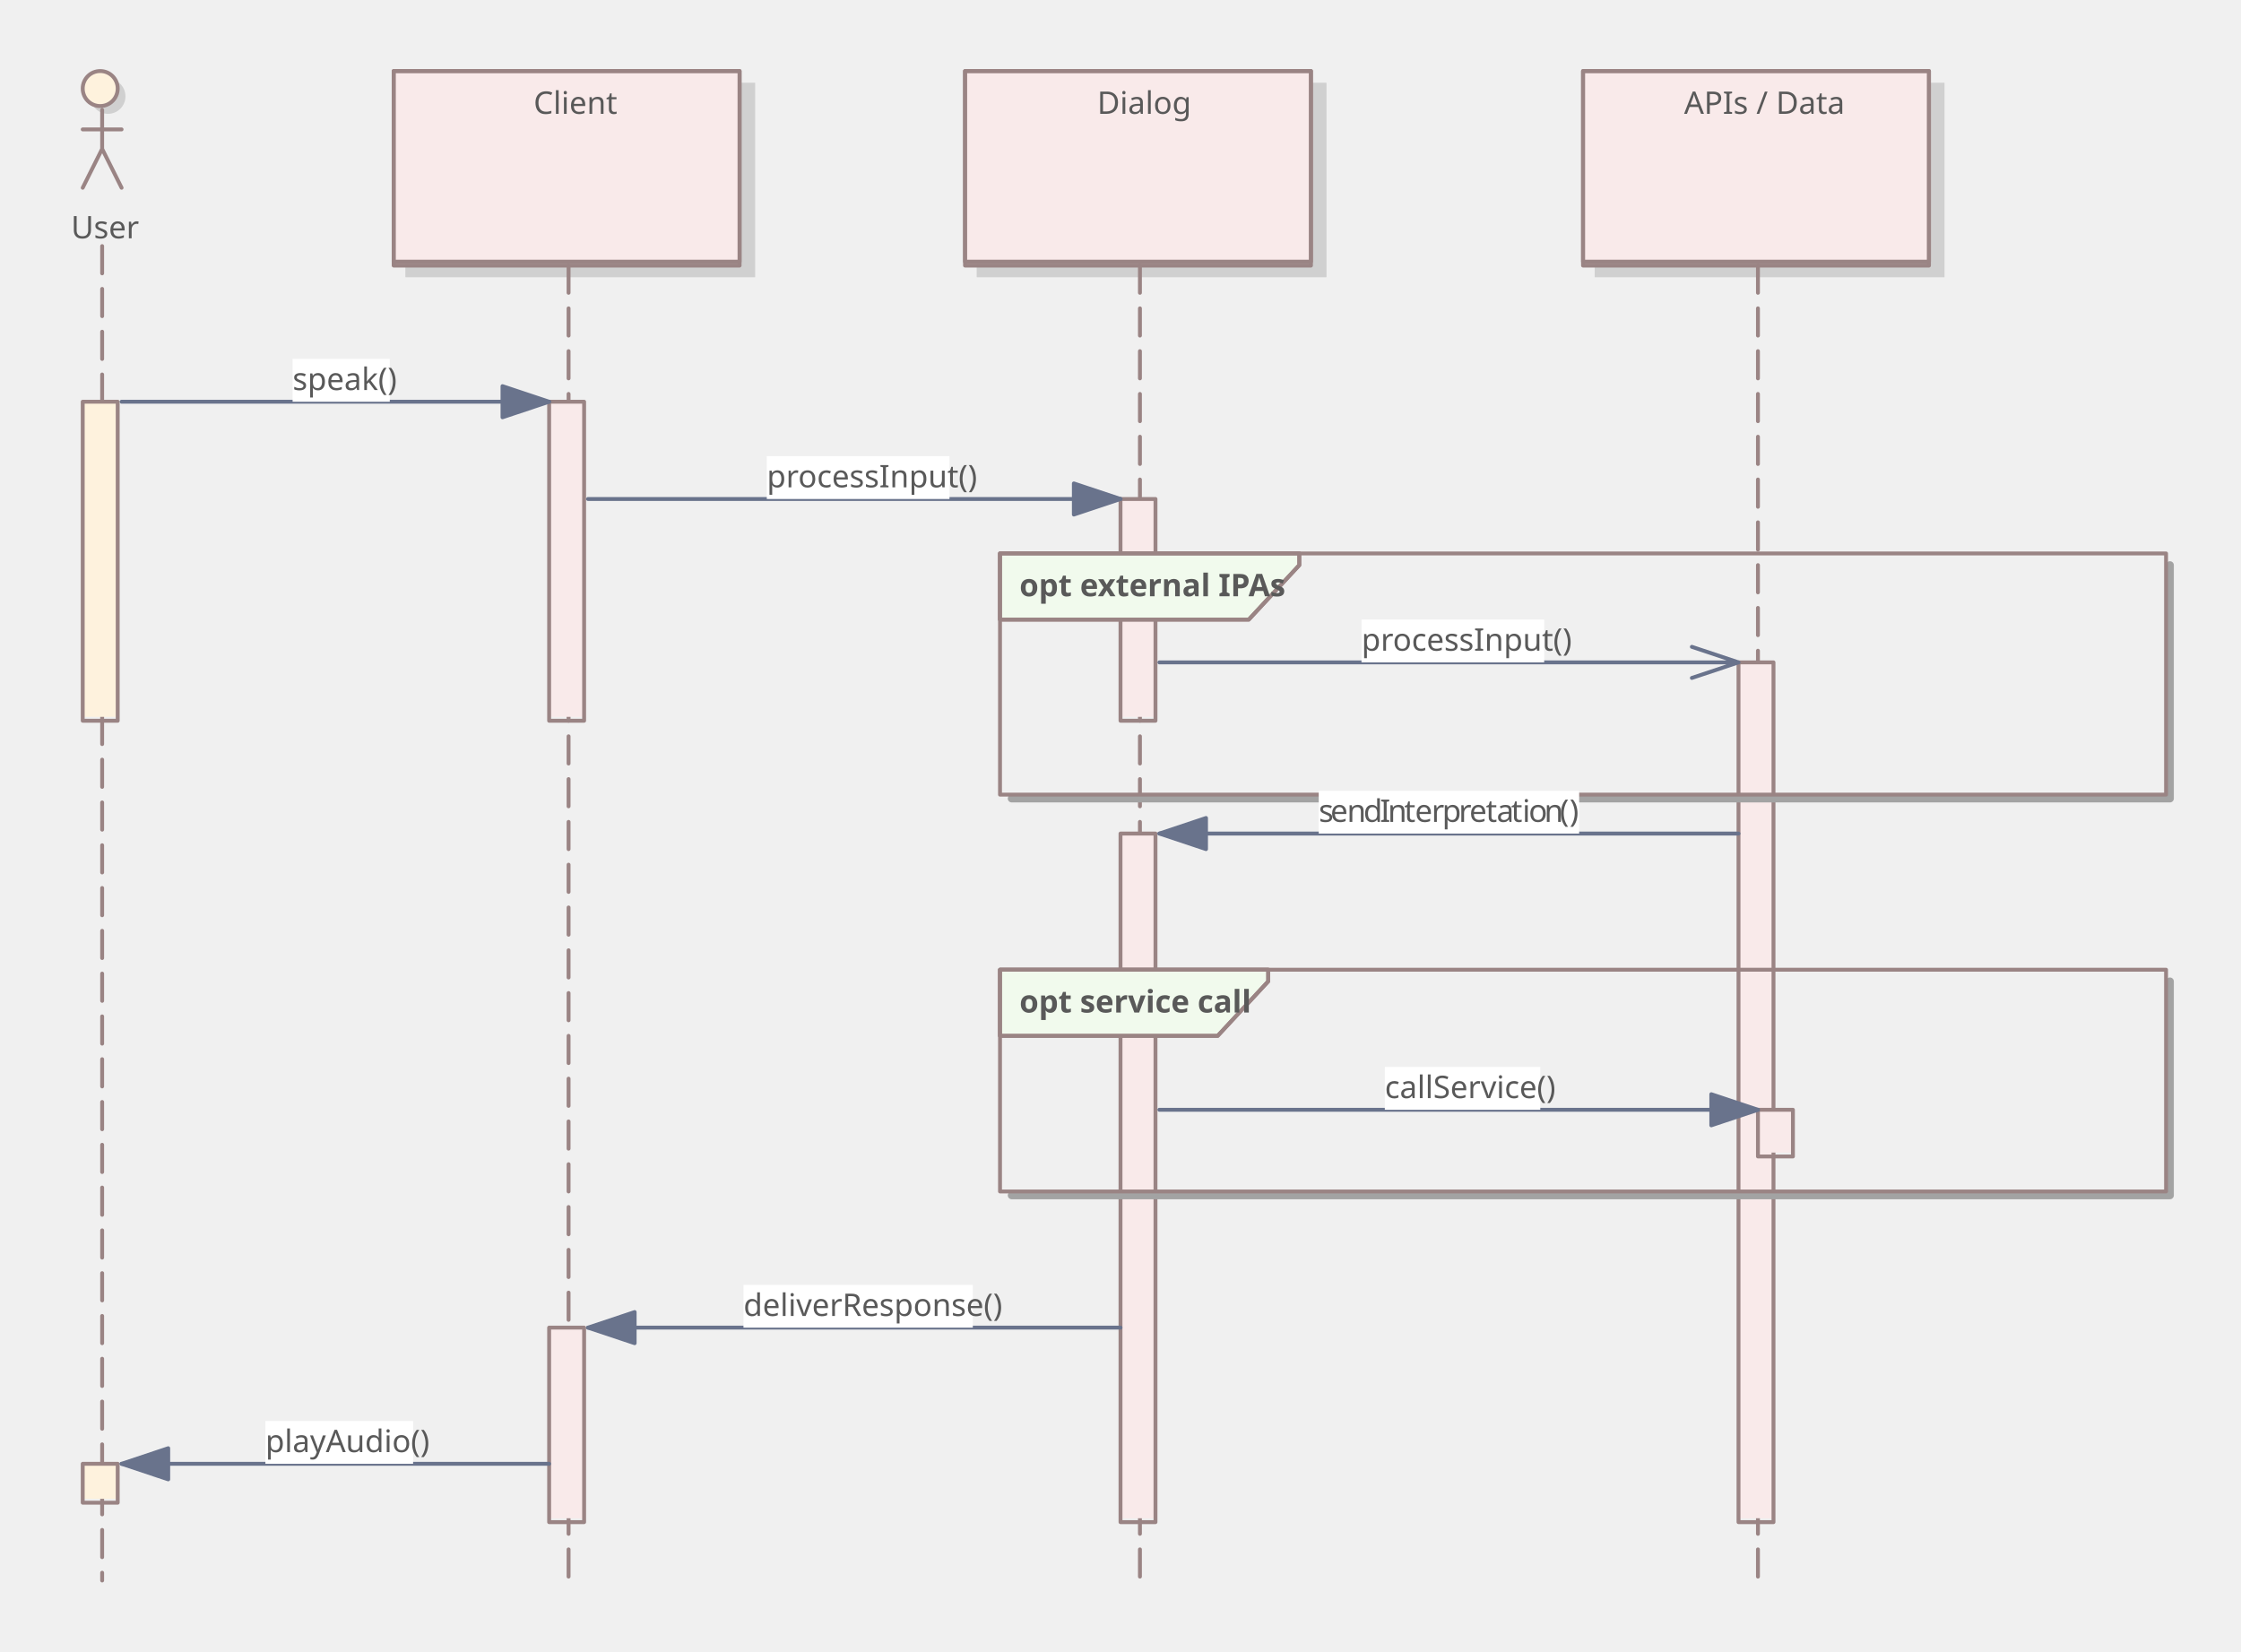
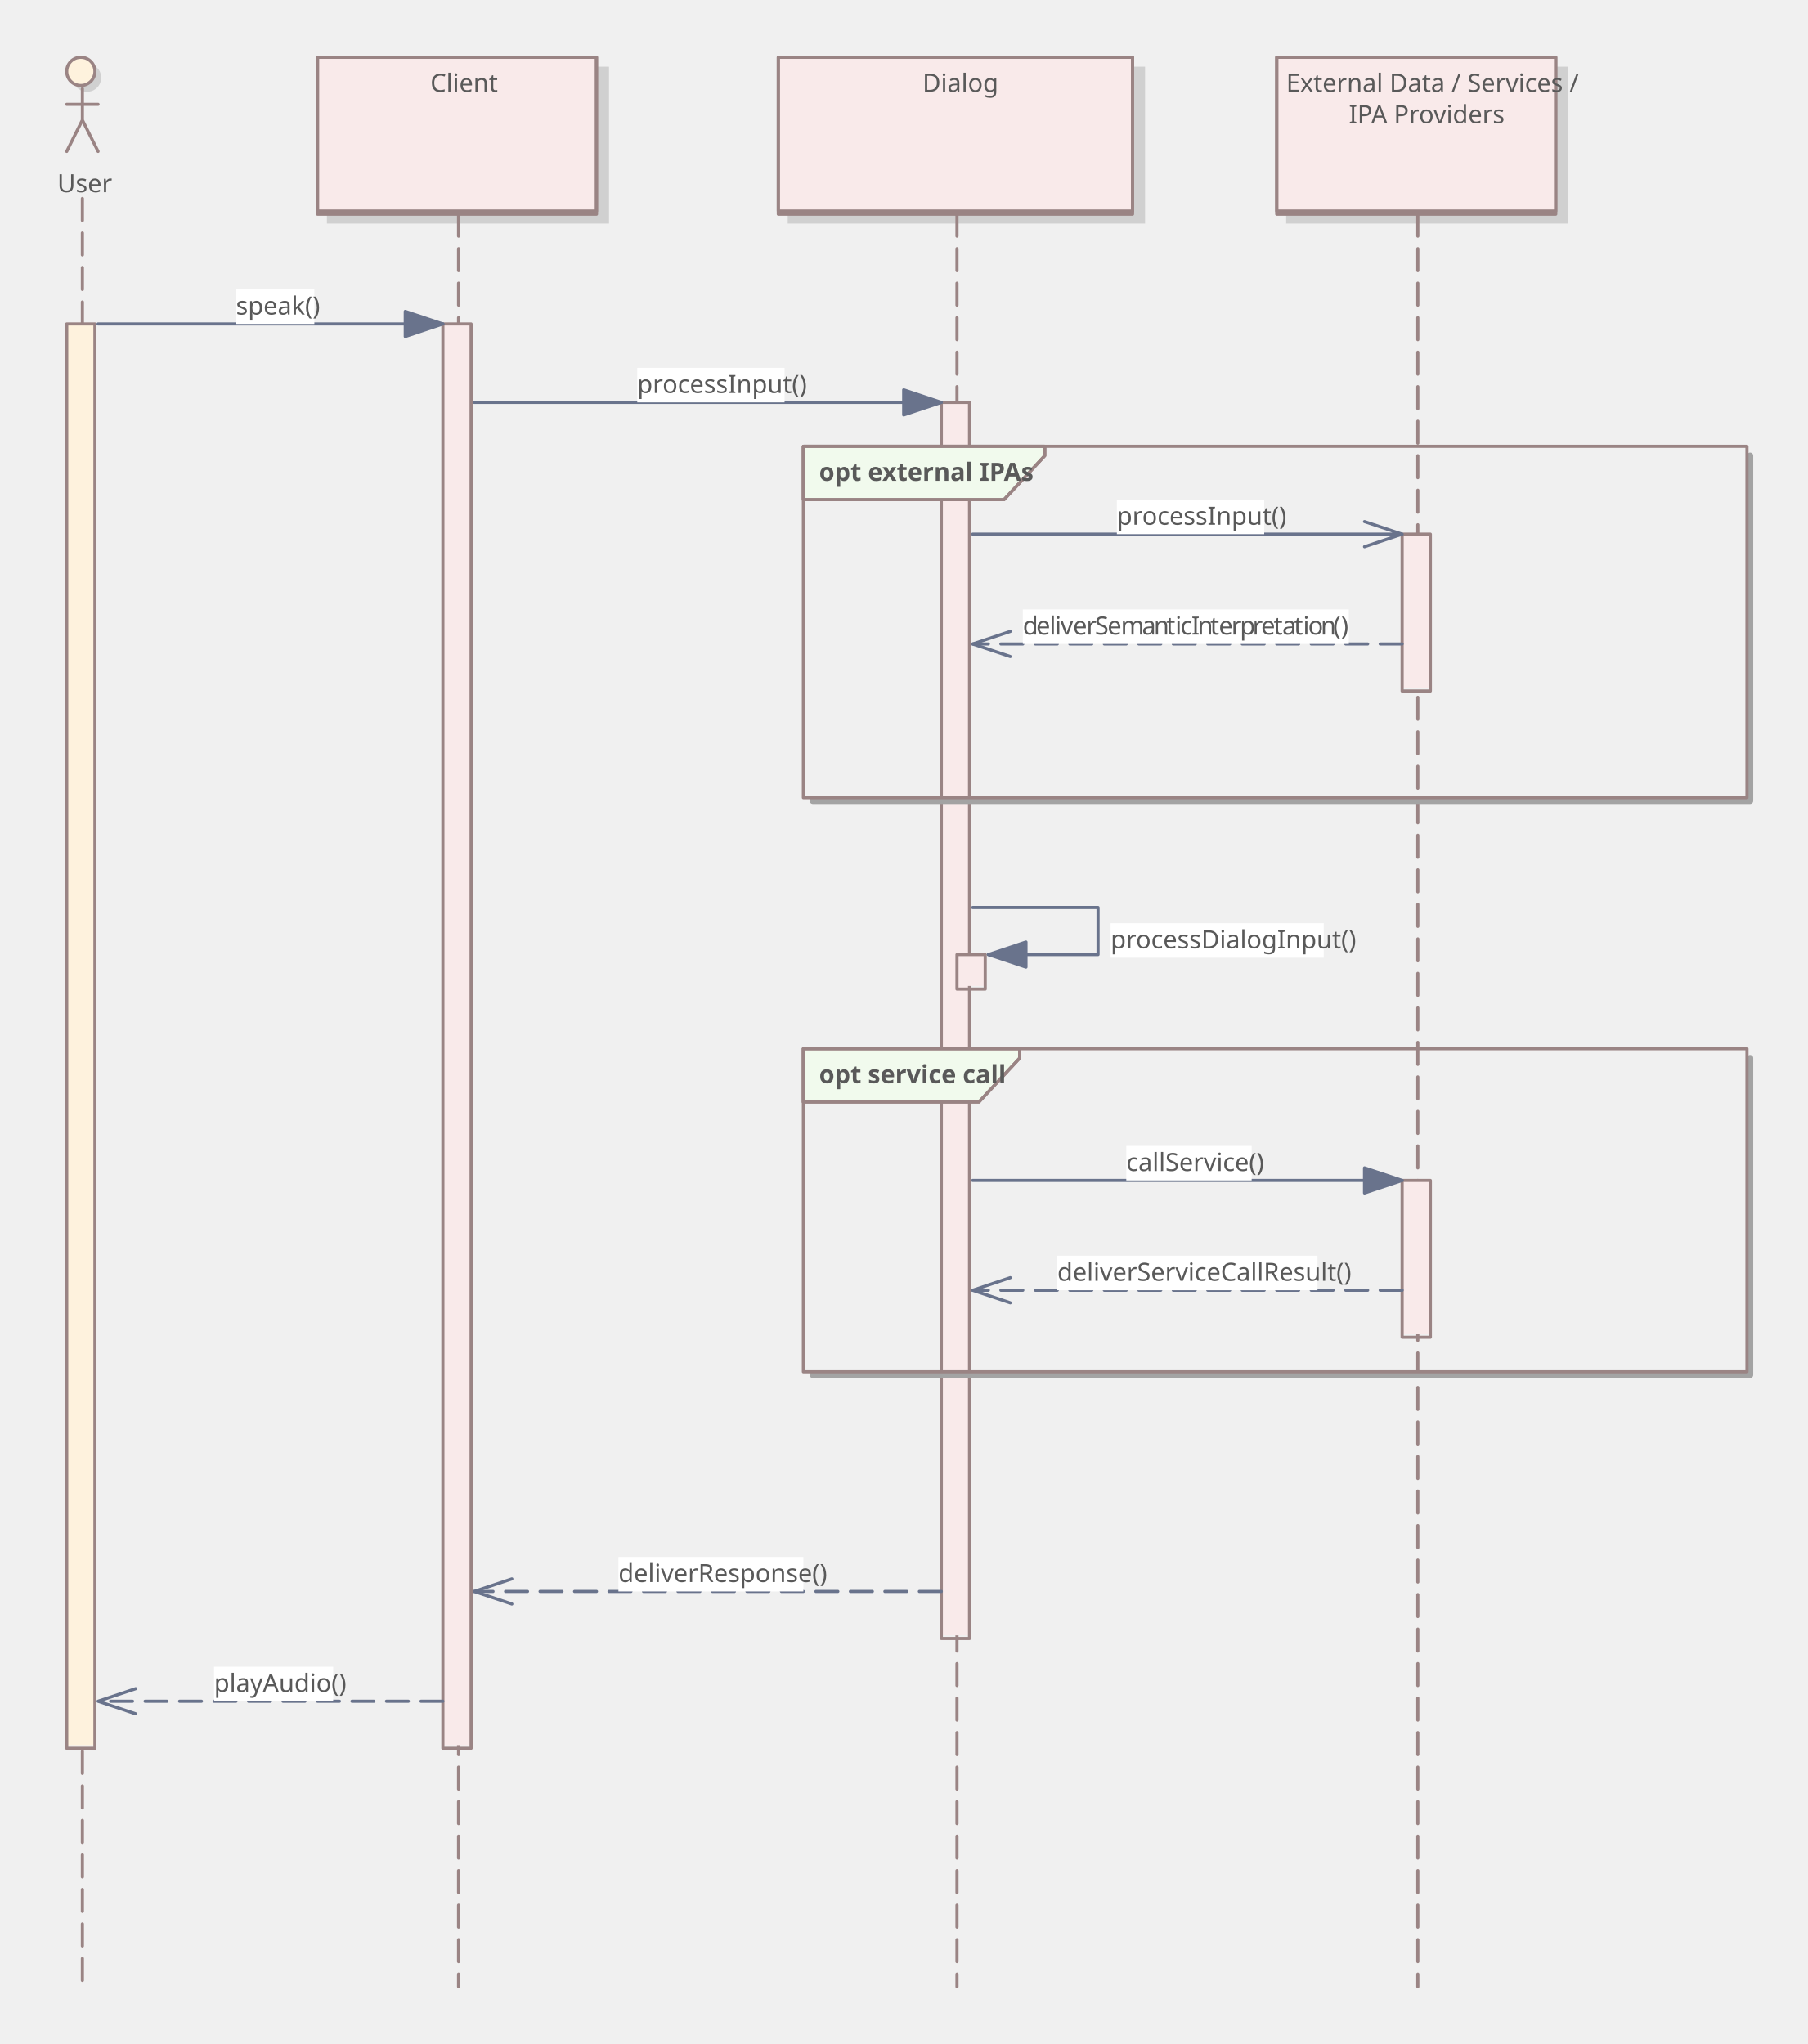
- <svg xmlns="http://www.w3.org/2000/svg" version="1.1" preserveAspectRatio="xMidYMid" xml:space="preserve" width="252.315pt" height="185.957pt" viewBox="21.758 13.352 252.315 185.957">
+ <svg xmlns="http://www.w3.org/2000/svg" version="1.1" preserveAspectRatio="xMidYMid" xml:space="preserve" width="252.315pt" height="285.39pt" viewBox="21.758 13.352 252.315 285.39">
  <g transform="matrix(1 0 0 -1 0 790)">
    <g stroke="#000000" fill="none" fill-rule="evenodd" stroke-width="1" stroke-linecap="round" stroke-linejoin="round" stroke-miterlimit="3" letter-spacing="normal" font-weight="normal" font-style="normal" baseline-shift="0">
      <g transform="matrix(0.6 0 0 0.6 0 790.55)">
        <g transform="matrix(0.729368 0 0 -0.730054 0 0)" font-family="CalibriUnicode" font-size="8">
          <path fill="#D0D0D0" stroke="none" d="M73 56.5C73 54.01 75.01 52 77.5 52C79.99 52 82 54.01 82 56.5C82 58.99 79.99 61 77.5 61C75.01 61 73 58.99 73 56.5" />
          <path stroke="none" fill="#FEF2DD" d="M71 54.5C71 52.01 73.01 50 75.5 50C77.99 50 80 52.01 80 54.5C80 56.99 77.99 59 75.5 59C73.01 59 71 56.99 71 54.5" />
          <path stroke="#9A8484" d="M71 54.5C71 52.01 73.01 50 75.5 50C77.99 50 80 52.01 80 54.5C80 56.99 77.99 59 75.5 59C73.01 59 71 56.99 71 54.5M76 60V70M71 65H81M71 80L76 70m5 10L76 70" />
          <text transform="matrix(1 0 0 1 68 85)" fill="#595959" stroke="none">
            <tspan dx="0 " x="0" y="8">User</tspan>
          </text>
-           <path stroke="#9A8484" stroke-dasharray="7,4" d="M76 95L76 438" />
-           <rect stroke="none" fill="#FEF2DD" x="71" y="135" width="9" height="81" />
-           <rect stroke="#9A8484" x="71" y="135" width="9" height="82" />
-           <rect stroke="none" fill="#FEF2DD" x="71" y="408" width="9" height="9" />
-           <rect stroke="#9A8484" x="71" y="408" width="9" height="10" />
+           <path stroke="#9A8484" stroke-dasharray="7,4" d="M76 95L76 663" />
+           <rect stroke="none" fill="#FEF2DD" x="71" y="135" width="9" height="453" />
+           <rect stroke="#9A8484" x="71" y="135" width="9" height="454" />
          <rect fill="#D0D0D0" stroke="none" x="154" y="53" width="90" height="50" />
          <rect stroke="none" fill="#F9EAEA" x="151" y="50" width="89" height="49" />
          <rect stroke="#9A8484" x="151" y="50" width="89" height="50" />
          <rect stroke="#9A8484" x="151" y="50" width="89" height="49" />
          <text transform="matrix(1 0 0 1 187 53)" fill="#595959" stroke="none">
            <tspan dx="0 " x="0" y="8">Client</tspan>
          </text>
-           <path stroke="#9A8484" stroke-dasharray="7,4" d="M196 100L196 437" />
-           <rect stroke="none" fill="#F9EAEA" x="191" y="135" width="9" height="81" />
-           <rect stroke="#9A8484" x="191" y="135" width="9" height="82" />
-           <rect stroke="none" fill="#F9EAEA" x="191" y="373" width="9" height="49" />
-           <rect stroke="#9A8484" x="191" y="373" width="9" height="50" />
-           <rect fill="#D0D0D0" stroke="none" x="301" y="53" width="90" height="50" />
-           <rect stroke="none" fill="#F9EAEA" x="298" y="50" width="89" height="49" />
-           <rect stroke="#9A8484" x="298" y="50" width="89" height="50" />
-           <rect stroke="#9A8484" x="298" y="50" width="89" height="49" />
-           <text transform="matrix(1 0 0 1 332 53)" fill="#595959" stroke="none">
+           <path stroke="#9A8484" stroke-dasharray="7,4" d="M196 100L196 665" />
+           <rect stroke="none" fill="#F9EAEA" x="191" y="135" width="9" height="453" />
+           <rect stroke="#9A8484" x="191" y="135" width="9" height="454" />
+           <rect fill="#D0D0D0" stroke="none" x="301" y="53" width="114" height="50" />
+           <rect stroke="none" fill="#F9EAEA" x="298" y="50" width="113" height="49" />
+           <rect stroke="#9A8484" x="298" y="50" width="113" height="50" />
+           <rect stroke="#9A8484" x="298" y="50" width="113" height="49" />
+           <text transform="matrix(1 0 0 1 344 53)" fill="#595959" stroke="none">
            <tspan dx="0 " x="0" y="8">Dialog</tspan>
          </text>
-           <path stroke="#9A8484" stroke-dasharray="7,4" d="M343 100L343 437" />
-           <rect stroke="none" fill="#F9EAEA" x="338" y="160" width="9" height="56" />
-           <rect stroke="#9A8484" x="338" y="160" width="9" height="57" />
-           <rect stroke="none" fill="#F9EAEA" x="338" y="246" width="9" height="176" />
-           <rect stroke="#9A8484" x="338" y="246" width="9" height="177" />
+           <path stroke="#9A8484" stroke-dasharray="7,4" d="M355 100L355 665" />
+           <rect stroke="none" fill="#F9EAEA" x="350" y="160" width="9" height="393" />
+           <rect stroke="#9A8484" x="350" y="160" width="9" height="394" />
+           <rect stroke="none" fill="#F9EAEA" x="355" y="336" width="9" height="10" />
+           <rect stroke="#9A8484" x="355" y="336" width="9" height="11" />
          <rect fill="#D0D0D0" stroke="none" x="460" y="53" width="90" height="50" />
          <rect stroke="none" fill="#F9EAEA" x="457" y="50" width="89" height="49" />
          <rect stroke="#9A8484" x="457" y="50" width="89" height="50" />
          <rect stroke="#9A8484" x="457" y="50" width="89" height="49" />
-           <text transform="matrix(1 0 0 1 483 53)" fill="#595959" stroke="none">
-             <tspan dx="0 " x="0" y="8">APIs / Data</tspan>
+           <text transform="matrix(1 0 0 1 460 53)" fill="#595959" stroke="none">
+             <tspan dx="0 " x="0" y="8">External Data / Services /</tspan>
          </text>
-           <path stroke="#9A8484" stroke-dasharray="7,4" d="M502 100L502 437" />
-           <rect stroke="none" fill="#F9EAEA" x="497" y="202" width="9" height="220" />
-           <rect stroke="#9A8484" x="497" y="202" width="9" height="221" />
-           <rect stroke="none" fill="#F9EAEA" x="502" y="317" width="9" height="11" />
-           <rect stroke="#9A8484" x="502" y="317" width="9" height="12" />
-           <path stroke="#A3A3A3" stroke-width="2" d="M310 339H608m0 0V284" />
-           <path stroke="#9A8484" d="M307 281v57m0 0H607m0 0V281m0 0H307" />
-           <path stroke="#9A8484" fill="#F1FAED" d="M307 281v17h56l13 -14v-3H307" />
-           <path stroke="#9A8484" d="M307 281v17h56l13 -14v-3H307 Z" />
-           <text transform="matrix(1 0 0 1 312 284)" fill="#595959" font-weight="bold" stroke="none">
+           <text transform="matrix(1 0 0 1 480 63)" fill="#595959" stroke="none">
+             <tspan dx="0 " x="0" y="8">IPA Providers</tspan>
+           </text>
+           <path stroke="#9A8484" stroke-dasharray="7,4" d="M502 100L502 665" />
+           <rect stroke="none" fill="#F9EAEA" x="497" y="202" width="9" height="49" />
+           <rect stroke="#9A8484" x="497" y="202" width="9" height="50" />
+           <rect stroke="none" fill="#F9EAEA" x="497" y="408" width="9" height="49" />
+           <rect stroke="#9A8484" x="497" y="408" width="9" height="50" />
+           <path stroke="#A3A3A3" stroke-width="2" d="M309 470H608m0 0V369" />
+           <path stroke="#9A8484" d="M306 366V469m0 0H607m0 0V366m0 0H306" />
+           <path stroke="#9A8484" fill="#F1FAED" d="M306 366v17h56l13 -14v-3H306" />
+           <path stroke="#9A8484" d="M306 366v17h56l13 -14v-3H306 Z" />
+           <text transform="matrix(1 0 0 1 311 369)" fill="#595959" font-weight="bold" stroke="none">
            <tspan dx="0 " x="0" y="8">opt service call</tspan>
          </text>
-           <path stroke="#A3A3A3" stroke-width="2" d="M310 237H608m0 0V177" />
-           <path stroke="#9A8484" d="M307 174v62m0 0H607m0 0V174m0 0H307" />
-           <path stroke="#9A8484" fill="#F1FAED" d="M307 174v17h64l13 -14v-3H307" />
-           <path stroke="#9A8484" d="M307 174v17h64l13 -14v-3H307 Z" />
-           <text transform="matrix(1 0 0 1 312 177)" fill="#595959" font-weight="bold" stroke="none">
+           <path stroke="#A3A3A3" stroke-width="2" d="M309 287H608m0 0V177" />
+           <path stroke="#9A8484" d="M306 174V286m0 0H607m0 0V174m0 0H306" />
+           <path stroke="#9A8484" fill="#F1FAED" d="M306 174v17h64l13 -14v-3H306" />
+           <path stroke="#9A8484" d="M306 174v17h64l13 -14v-3H306 Z" />
+           <text transform="matrix(1 0 0 1 311 177)" fill="#595959" font-weight="bold" stroke="none">
            <tspan dx="0 " x="0" y="8">opt external IPAs</tspan>
          </text>
          <path stroke="#69738C" d="M81 135H191" />
          <path stroke="#69738C" fill="#69738C" d="M179 131v4v4l12 -4l-12 -4" />
-           <path stroke="#69738C" d="M201 160H338" />
-           <path stroke="#69738C" fill="#69738C" d="M326 156v4v4l12 -4l-12 -4" />
-           <path stroke="#69738C" d="M348 202H497m0 0l-12 -4m12 4l-12 4" />
-           <path stroke="#69738C" d="M497 246H348" />
-           <path stroke="#69738C" fill="#69738C" d="M360 242v4v4l-12 -4l12 -4" />
-           <path stroke="#69738C" d="M348 317H502" />
-           <path stroke="#69738C" fill="#69738C" d="M490 313v4v4l12 -4l-12 -4" />
-           <path stroke="#69738C" d="M338 373H201" />
-           <path stroke="#69738C" fill="#69738C" d="M213 369v4v4l-12 -4l12 -4" />
-           <path stroke="#69738C" d="M191 408H81" />
-           <path stroke="#69738C" fill="#69738C" d="M93 404v4v4L81 408l12 -4" />
-           <g transform="matrix(1 0 0 -1 247 149)">
-             <rect fill="#FFFFFF" stroke="none" x="0" width="47" y="-11" height="11" />
-           </g>
-           <text transform="matrix(1 0 0 1 247 149)" fill="#595959" stroke="none">
-             <tspan dx="0 " x="0" y="8">processInput()</tspan>
-           </text>
+           <path stroke="#69738C" d="M201 160H350" />
+           <path stroke="#69738C" fill="#69738C" d="M338 156v4v4l12 -4l-12 -4" />
+           <path stroke="#69738C" d="M360 202H497m0 0l-12 -4m12 4l-12 4" />
+           <path stroke="#69738C" stroke-dasharray="7,4" d="M497 237L360 237" />
+           <path stroke="#69738C" d="M360 237l12 -4m-12 4l12 4" />
+           <path stroke="#69738C" d="M360 321h40m0 0v15m0 0H365" />
+           <path stroke="#69738C" fill="#69738C" d="M377 332v4v4l-12 -4l12 -4" />
+           <path stroke="#69738C" d="M360 408H497" />
+           <path stroke="#69738C" fill="#69738C" d="M485 404v4v4l12 -4l-12 -4" />
+           <path stroke="#69738C" stroke-dasharray="7,4" d="M497 443L360 443" />
+           <path stroke="#69738C" d="M360 443l12 -4m-12 4l12 4" />
+           <path stroke="#69738C" stroke-dasharray="7,4" d="M350 539L201 539" />
+           <path stroke="#69738C" d="M201 539l12 -4m-12 4l12 4" />
+           <path stroke="#69738C" stroke-dasharray="7,4" d="M191 574L85 574" />
+           <path stroke="#69738C" d="M81 574l12 -4m-12 4l12 4" />
          <g transform="matrix(1 0 0 -1 125 124)">
            <rect fill="#FFFFFF" stroke="none" x="0" width="25" y="-11" height="11" />
          </g>
          <text transform="matrix(1 0 0 1 125 124)" fill="#595959" stroke="none">
            <tspan dx="0 " x="0" y="8">speak()</tspan>
          </text>
-           <g transform="matrix(1 0 0 -1 400 191)">
+           <g transform="matrix(1 0 0 -1 376 226)">
+             <rect fill="#FFFFFF" stroke="none" x="0" width="104" y="-11" height="11" />
+           </g>
+           <text transform="matrix(1 0 0 1 376 226)" fill="#595959" stroke="none">
+             <tspan dx="0 " x="0" y="8">d</tspan>
+             <tspan dx="0 " x="4.25" y="8">e</tspan>
+             <tspan dx="0 " x="8.5" y="8">l</tspan>
+             <tspan dx="0 " x="10.25" y="8">i</tspan>
+             <tspan dx="0 " x="12" y="8">v</tspan>
+             <tspan dx="0 " x="16" y="8">e</tspan>
+             <tspan dx="0 " x="20.25" y="8">r</tspan>
+             <tspan dx="0 " x="23" y="8">S</tspan>
+             <tspan dx="0 " x="27" y="8">e</tspan>
+             <tspan dx="0 " x="31.25" y="8">m</tspan>
+             <tspan dx="0 " x="38" y="8">a</tspan>
+             <tspan dx="0 " x="41.75" y="8">n</tspan>
+             <tspan dx="0 0 " x="45.75" y="8">ti</tspan>
+             <tspan dx="0 " x="50.25" y="8">c</tspan>
+             <tspan dx="0 " x="53.75" y="8">I</tspan>
+             <tspan dx="0 " x="55.75" y="8">n</tspan>
+             <tspan dx="0 " x="59.75" y="8">t</tspan>
+             <tspan dx="0 " x="62.5" y="8">e</tspan>
+             <tspan dx="0 " x="66.5" y="8">r</tspan>
+             <tspan dx="0 " x="69.25" y="8">p</tspan>
+             <tspan dx="0 " x="73.25" y="8">r</tspan>
+             <tspan dx="0 " x="76" y="8">e</tspan>
+             <tspan dx="0 " x="80" y="8">t</tspan>
+             <tspan dx="0 " x="82.75" y="8">a</tspan>
+             <tspan dx="0 0 " x="86.5" y="8">ti</tspan>
+             <tspan dx="0 " x="91" y="8">o</tspan>
+             <tspan dx="0 " x="95" y="8">n</tspan>
+             <tspan dx="0 " x="99" y="8">(</tspan>
+             <tspan dx="0 " x="101.5" y="8">)</tspan>
+           </text>
+           <g transform="matrix(1 0 0 -1 118 563)">
+             <rect fill="#FFFFFF" stroke="none" x="0" width="38" y="-11" height="11" />
+           </g>
+           <text transform="matrix(1 0 0 1 118 563)" fill="#595959" stroke="none">
+             <tspan dx="0 " x="0" y="8">playAudio()</tspan>
+           </text>
+           <g transform="matrix(1 0 0 -1 253 149)">
            <rect fill="#FFFFFF" stroke="none" x="0" width="47" y="-11" height="11" />
          </g>
-           <text transform="matrix(1 0 0 1 400 191)" fill="#595959" stroke="none">
+           <text transform="matrix(1 0 0 1 253 149)" fill="#595959" stroke="none">
            <tspan dx="0 " x="0" y="8">processInput()</tspan>
          </text>
-           <g transform="matrix(1 0 0 -1 118 397)">
-             <rect fill="#FFFFFF" stroke="none" x="0" width="38" y="-11" height="11" />
-           </g>
-           <text transform="matrix(1 0 0 1 118 397)" fill="#595959" stroke="none">
-             <tspan dx="0 " x="0" y="8">playAudio()</tspan>
-           </text>
-           <g transform="matrix(1 0 0 -1 389 235)">
-             <rect fill="#FFFFFF" stroke="none" x="0" width="67" y="-11" height="11" />
-           </g>
-           <text transform="matrix(1 0 0 1 389 235)" fill="#595959" stroke="none">
-             <tspan dx="0 " x="0" y="8">s</tspan>
-             <tspan dx="0 " x="3" y="8">e</tspan>
-             <tspan dx="0 " x="7.25" y="8">n</tspan>
-             <tspan dx="0 " x="11.5" y="8">d</tspan>
-             <tspan dx="0 " x="15.75" y="8">I</tspan>
-             <tspan dx="0 " x="17.75" y="8">n</tspan>
-             <tspan dx="0 " x="22" y="8">t</tspan>
-             <tspan dx="0 " x="24.75" y="8">e</tspan>
-             <tspan dx="0 " x="29" y="8">r</tspan>
-             <tspan dx="0 " x="31.75" y="8">p</tspan>
-             <tspan dx="0 " x="36" y="8">r</tspan>
-             <tspan dx="0 " x="38.75" y="8">e</tspan>
-             <tspan dx="0 " x="43" y="8">t</tspan>
-             <tspan dx="0 " x="45.75" y="8">a</tspan>
-             <tspan dx="0 0 " x="49.5" y="8">ti</tspan>
-             <tspan dx="0 " x="54" y="8">o</tspan>
-             <tspan dx="0 " x="58" y="8">n</tspan>
-             <tspan dx="0 " x="62" y="8">(</tspan>
-             <tspan dx="0 " x="64.5" y="8">)</tspan>
-           </text>
-           <g transform="matrix(1 0 0 -1 241 362)">
+           <g transform="matrix(1 0 0 -1 247 528)">
            <rect fill="#FFFFFF" stroke="none" x="0" width="59" y="-11" height="11" />
          </g>
-           <text transform="matrix(1 0 0 1 241 362)" fill="#595959" stroke="none">
+           <text transform="matrix(1 0 0 1 247 528)" fill="#595959" stroke="none">
            <tspan dx="0 " x="0" y="8">deliverResponse()</tspan>
          </text>
-           <g transform="matrix(1 0 0 -1 406 306)">
+           <g transform="matrix(1 0 0 -1 409 397)">
            <rect fill="#FFFFFF" stroke="none" x="0" width="40" y="-11" height="11" />
          </g>
-           <text transform="matrix(1 0 0 1 406 306)" fill="#595959" stroke="none">
+           <text transform="matrix(1 0 0 1 409 397)" fill="#595959" stroke="none">
            <tspan dx="0 " x="0" y="8">callService()</tspan>
+           </text>
+           <g transform="matrix(1 0 0 -1 406 191)">
+             <rect fill="#FFFFFF" stroke="none" x="0" width="47" y="-11" height="11" />
+           </g>
+           <text transform="matrix(1 0 0 1 406 191)" fill="#595959" stroke="none">
+             <tspan dx="0 " x="0" y="8">processInput()</tspan>
+           </text>
+           <g transform="matrix(1 0 0 -1 404 326)">
+             <rect fill="#FFFFFF" stroke="none" x="0" width="68" y="-11" height="11" />
+           </g>
+           <text transform="matrix(1 0 0 1 404 326)" fill="#595959" stroke="none">
+             <tspan dx="0 " x="0" y="8">processDialogInput()</tspan>
+           </text>
+           <g transform="matrix(1 0 0 -1 387 432)">
+             <rect fill="#FFFFFF" stroke="none" x="0" width="83" y="-11" height="11" />
+           </g>
+           <text transform="matrix(1 0 0 1 387 432)" fill="#595959" stroke="none">
+             <tspan dx="0 " x="0" y="8">deliverServiceCallResult()</tspan>
          </text>
        </g>
      </g>
    </g>
  </g>
</svg>
